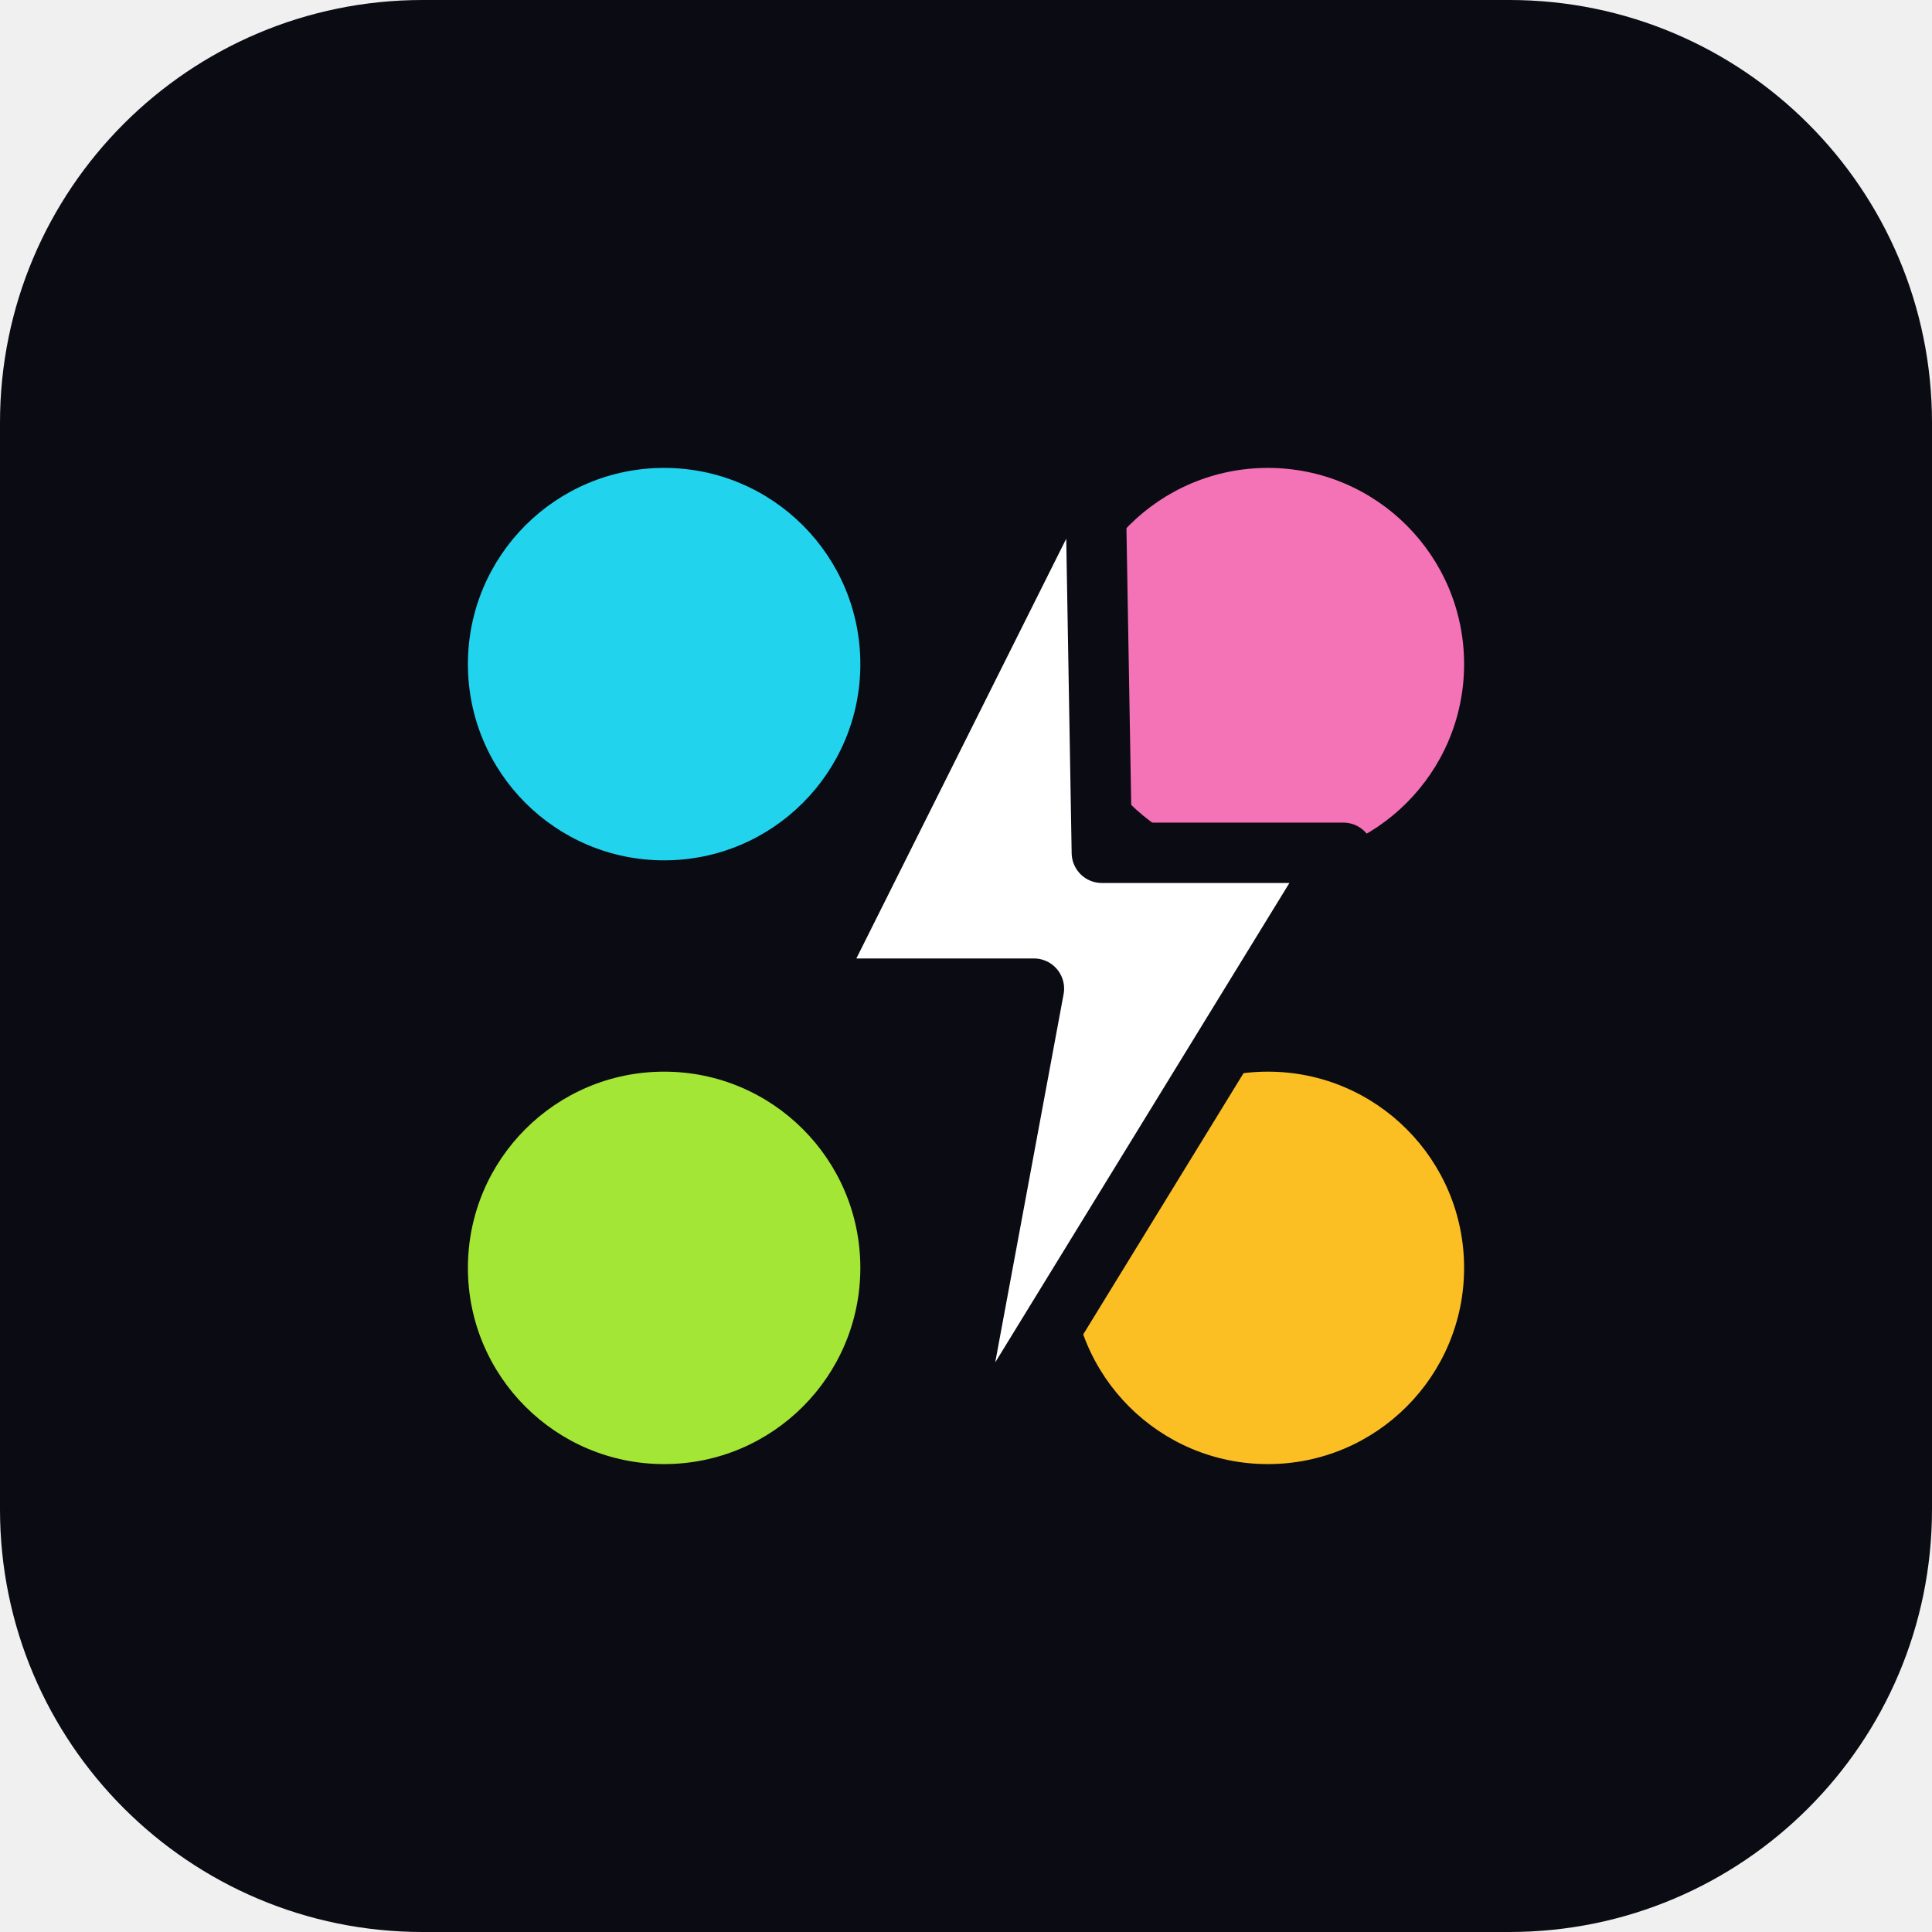
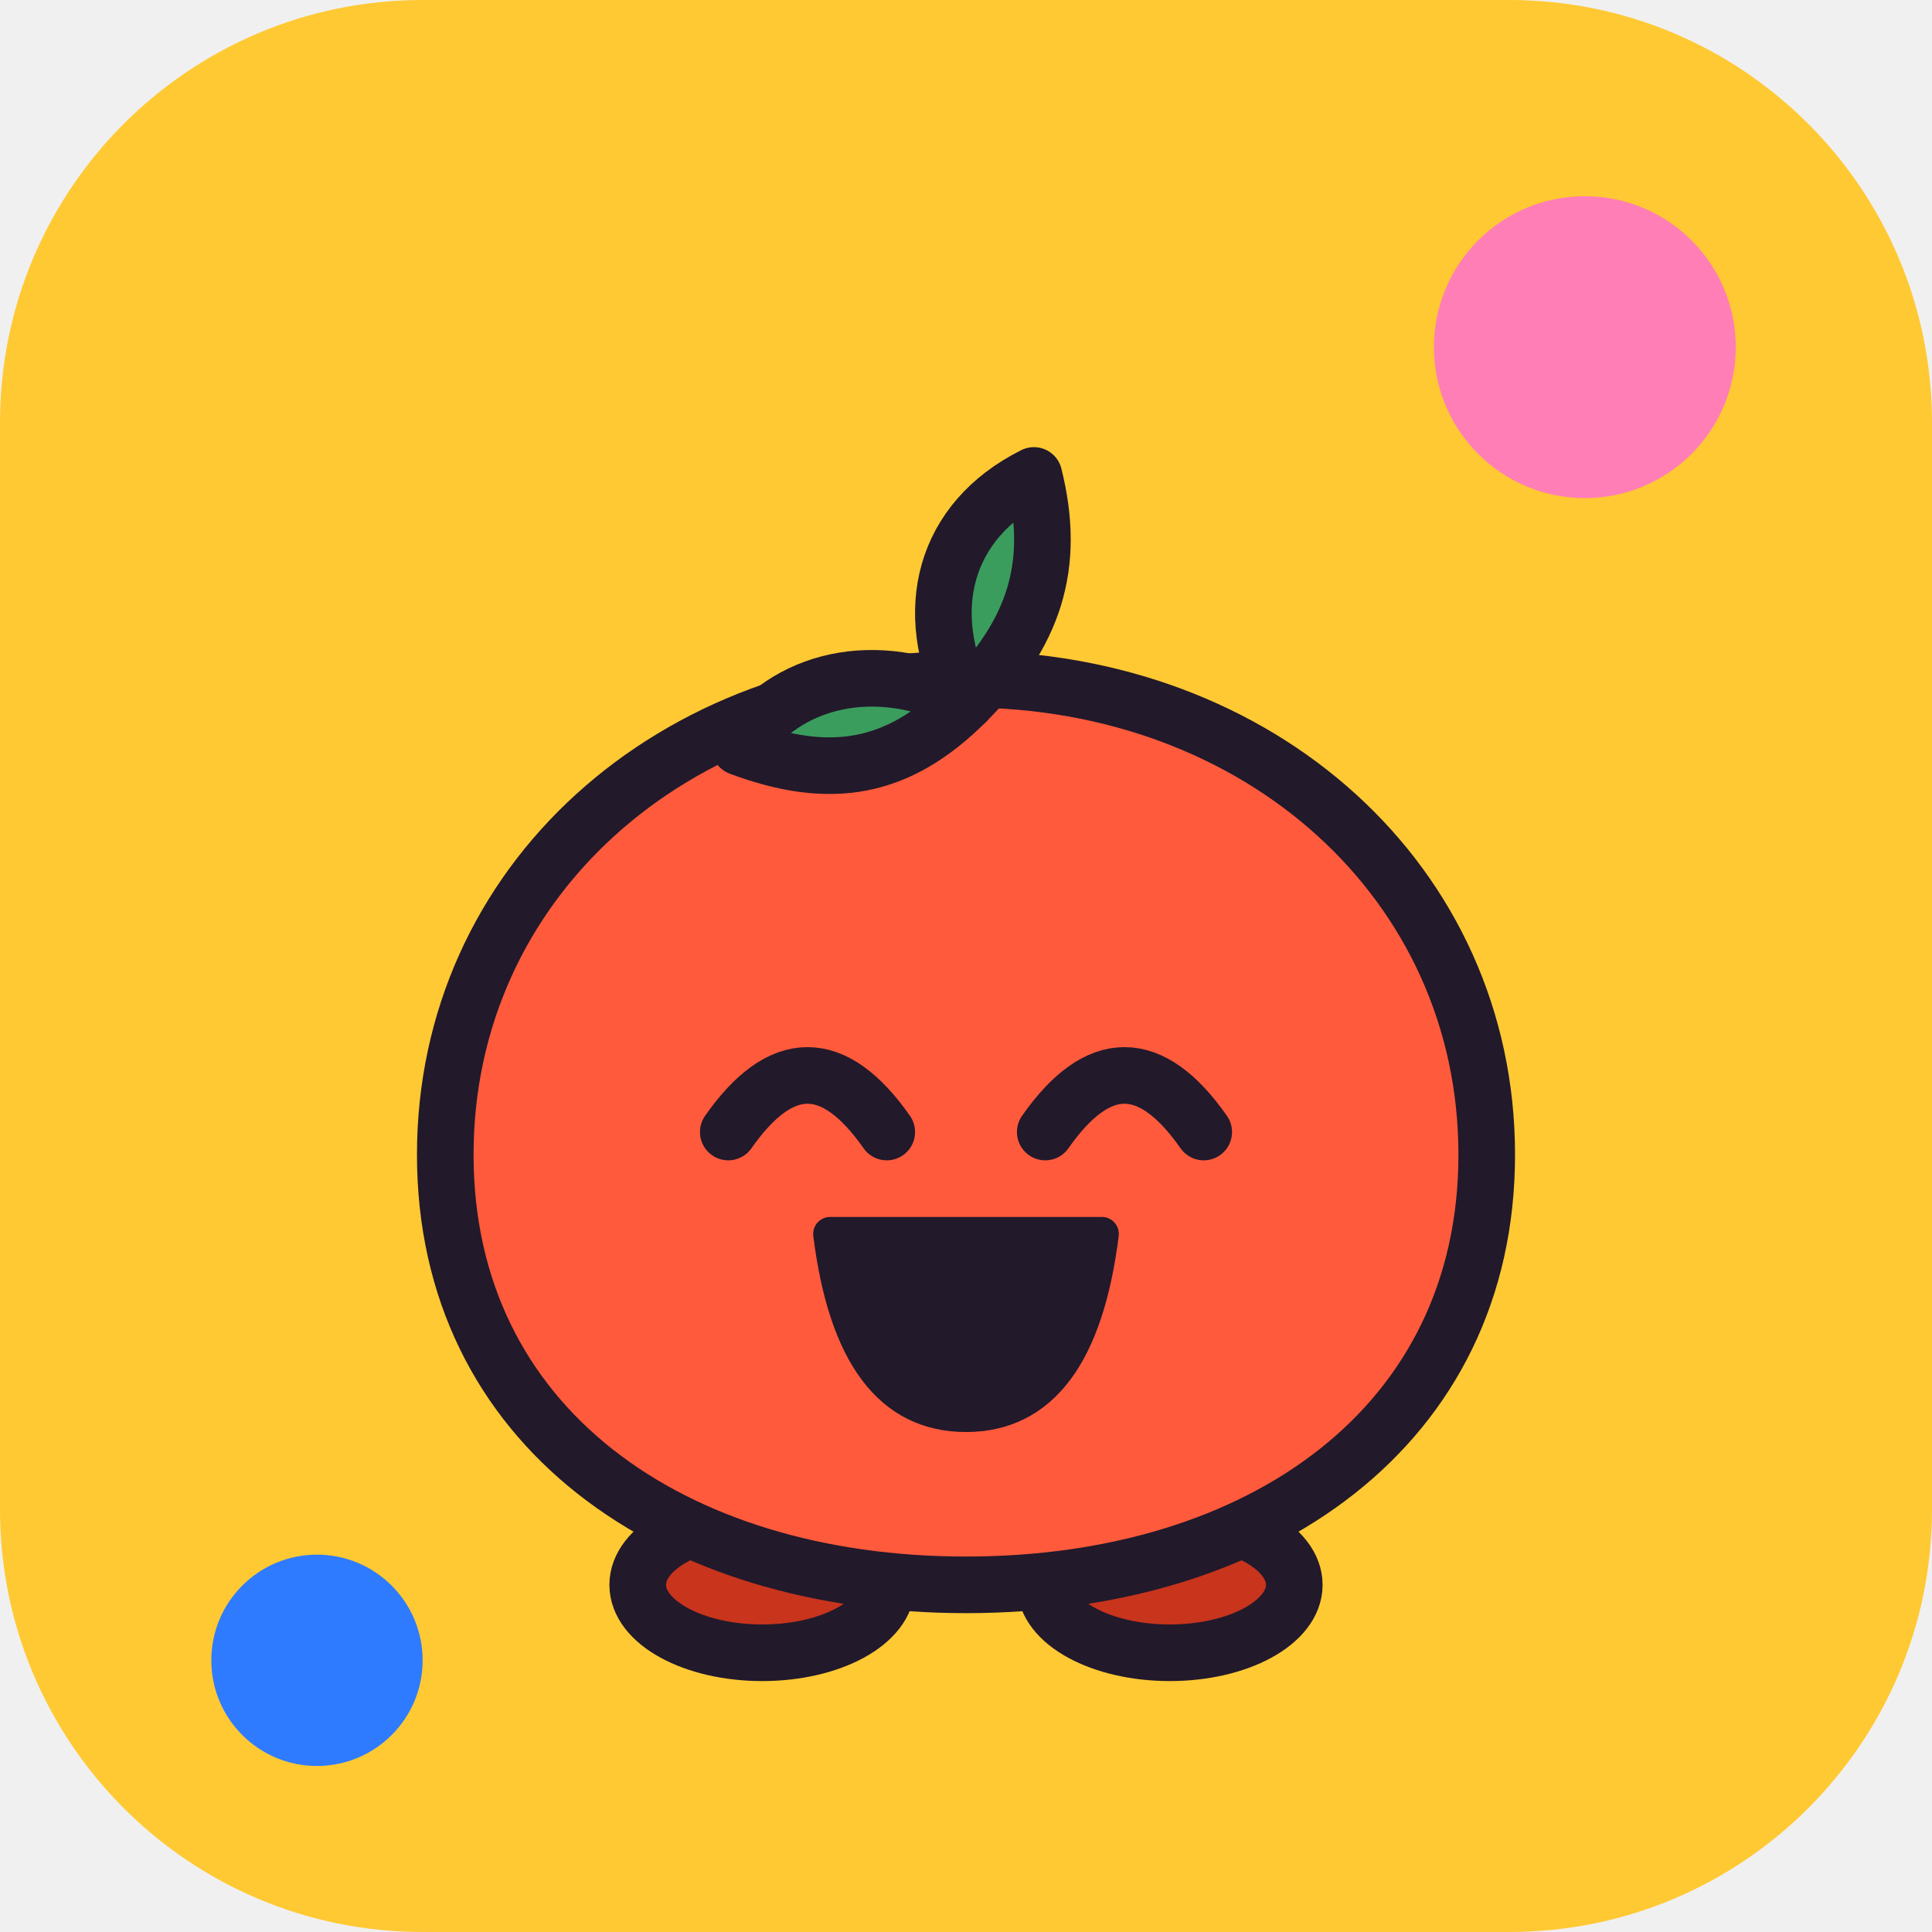
<svg xmlns="http://www.w3.org/2000/svg" viewBox="0 0 512 512">
-   <defs>
-     <linearGradient id="g" x1="0" y1="0" x2="1" y2="1">
-       <stop offset="0" stop-color="#22D3EE" />
-       <stop offset=".5" stop-color="#818CF8" />
-       <stop offset="1" stop-color="#F472B6" />
-     </linearGradient>
-   </defs>
-   <rect width="512" height="512" rx="112" fill="#0B0B14" />
-   <circle cx="176" cy="176" r="52" fill="#22D3EE" />
-   <circle cx="336" cy="176" r="52" fill="#F472B6" />
-   <circle cx="176" cy="336" r="52" fill="#A3E635" />
-   <circle cx="336" cy="336" r="52" fill="#FBBF24" />
-   <path d="M290 110 214 262h60l-26 140 108-176h-64z" fill="#fff" stroke="#0B0B14" stroke-width="16" stroke-linejoin="round" />
+   <rect width="512" height="512" rx="112" fill="#FFC933" />
+   <circle cx="420" cy="92" r="40" fill="#FF7EB6" />
+   <circle cx="84" cy="440" r="28" fill="#2F7BFF" />
+   <g transform="translate(76 96) scale(3)" stroke="#22192B" stroke-width="5" stroke-linejoin="round" stroke-linecap="round">
+     <ellipse cx="42" cy="108" rx="11" ry="6" fill="#C8341C" />
+     <ellipse cx="78" cy="108" rx="11" ry="6" fill="#C8341C" />
+     <path d="M60 28c26 0 46 18 46 42s-20 38-46 38-46-14-46-38 20-42 46-42z" fill="#FF5A3C" />
+     <path d="M60 30c-4-8-2-16 6-20 2 8 0 14-6 20z" fill="#3A9D5D" />
+     <path d="M60 30c-8-4-16-2-20 4 8 3 14 2 20-4z" fill="#3A9D5D" />
+     <path d="M39 68q7-10 14 0M67 68q7-10 14 0" fill="none" />
+     <path d="M48 77h24q-2 16-12 16t-12-16z" fill="#22192B" stroke-width="3" />
+   </g>
</svg>
